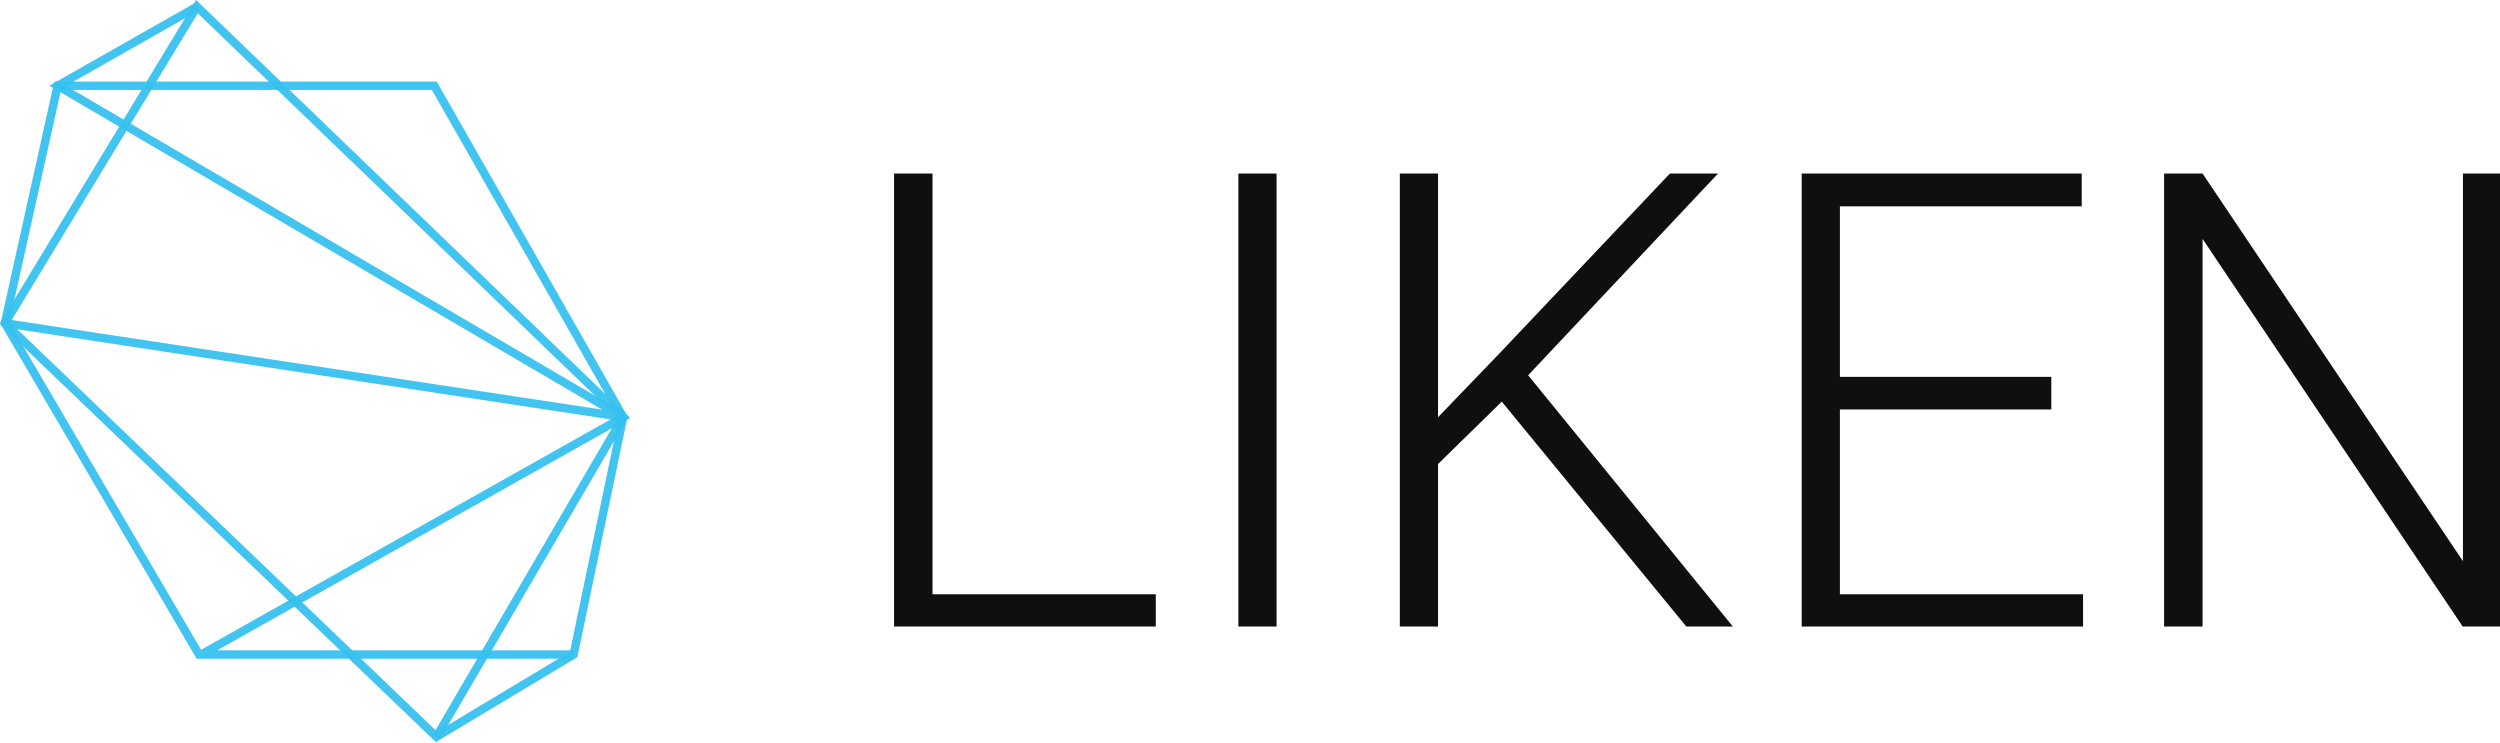
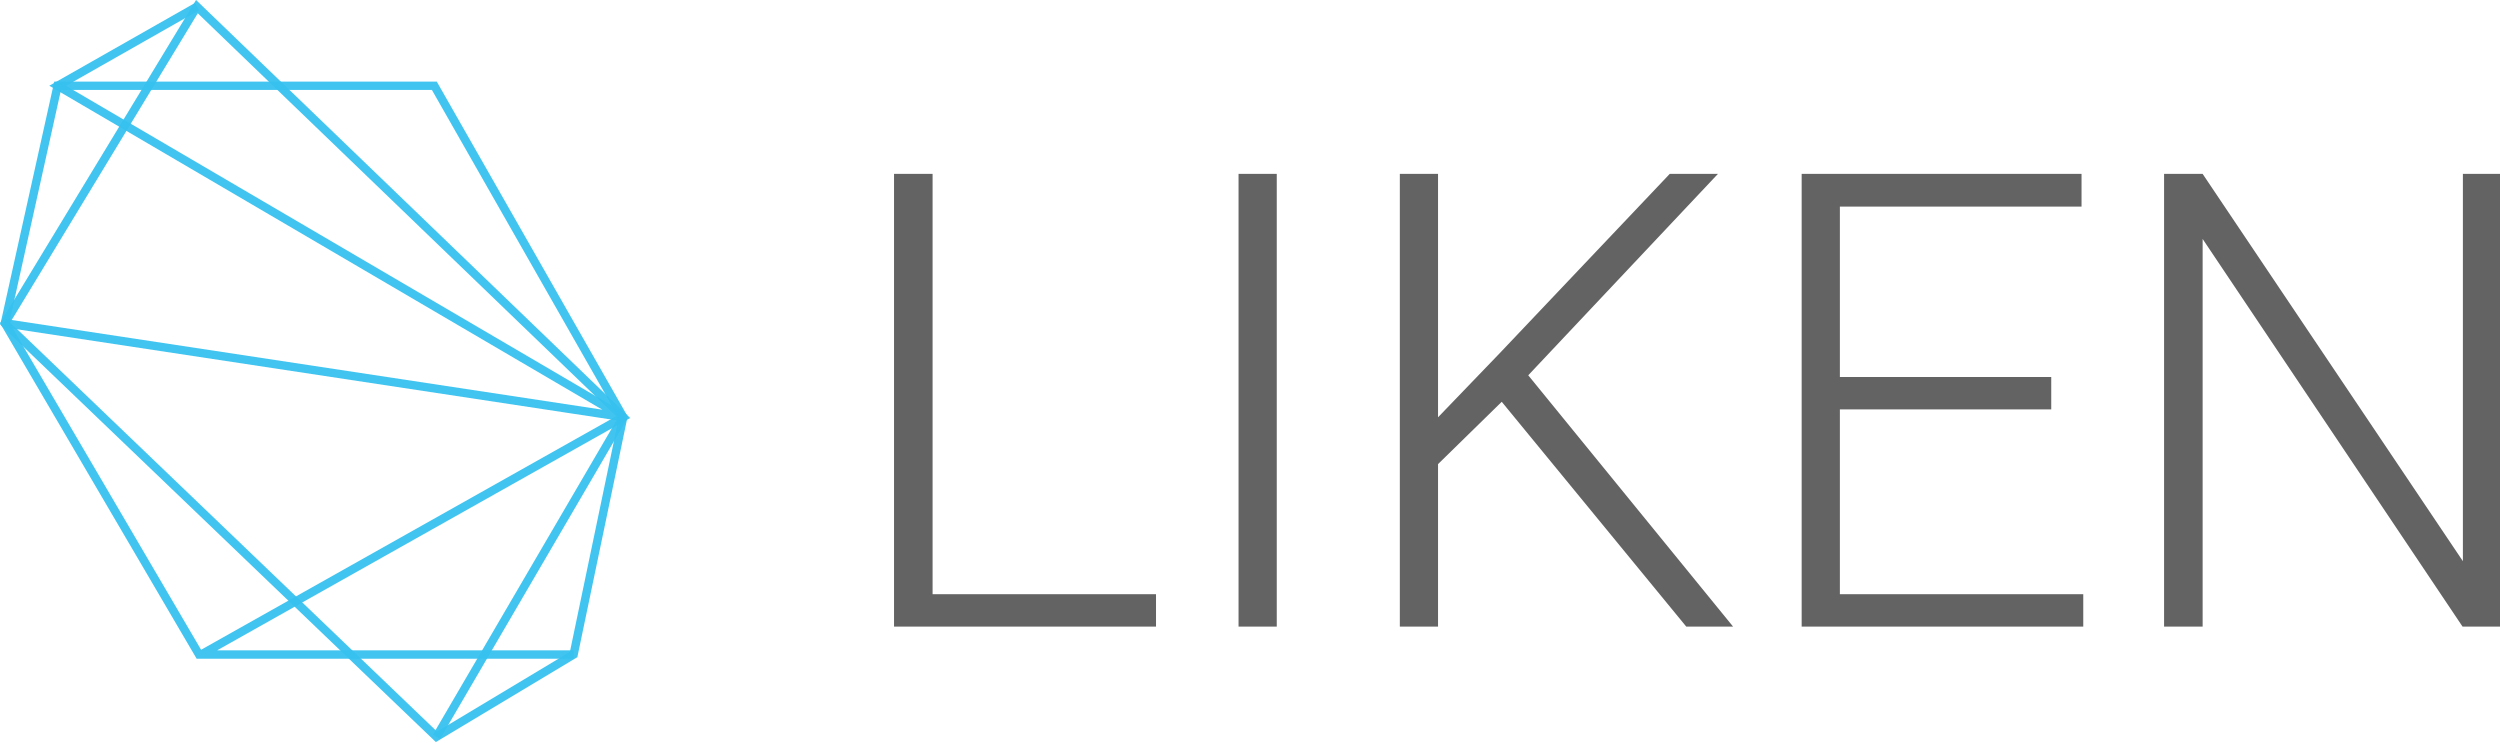
- <svg xmlns="http://www.w3.org/2000/svg" width="145.219mm" height="43.104mm" viewBox="0 0 145.219 43.104" version="1.1" id="svg913">
-   <defs id="defs907" />
-   <g id="layer1" transform="translate(-27.23018,-120.4082)">
-     <text xml:space="preserve" style="font-style:normal;font-weight:normal;font-size:37.003px;line-height:1.25;font-family:sans-serif;letter-spacing:0px;word-spacing:0px;fill:#000000;fill-opacity:0.941;stroke:none;stroke-width:1.388" x="75.821" y="156.803" id="text1738">
-       <tspan id="tspan1736" x="75.821" y="156.803" style="font-style:normal;font-variant:normal;font-weight:300;font-stretch:normal;font-family:Roboto;-inkscape-font-specification:'Roboto Light';fill:#000000;fill-opacity:0.941;stroke-width:1.388">LIKEN</tspan>
+ <svg xmlns="http://www.w3.org/2000/svg" width="113.47mm" height="33.68mm" viewBox="0 0 113.47 33.68" version="1.1" id="svg1075">
+   <defs id="defs1069" />
+   <g id="layer1" transform="translate(-47.96446,-137.4665)">
+     <text xml:space="preserve" style="font-style:normal;font-weight:normal;font-size:28.913px;line-height:1.25;font-family:sans-serif;letter-spacing:0px;word-spacing:0px;fill:#595959;fill-opacity:0.941;stroke:none;stroke-width:1.084" x="85.932" y="165.905" id="text1738">
+       <tspan id="tspan1736" x="85.932" y="165.905" style="font-style:normal;font-variant:normal;font-weight:300;font-stretch:normal;font-family:Roboto;-inkscape-font-specification:'Roboto Light';fill:#595959;fill-opacity:0.941;stroke-width:1.084">LIKEN</tspan>
    </text>
-     <g style="stroke:#35c0ef;stroke-opacity:0.941" transform="matrix(1.834674,0,0,1.834674,274.8956,-70.92843)" id="g1748">
+     <g style="stroke:#35c0ef;stroke-opacity:0.941" transform="matrix(1.433565,0,0,1.433565,241.4836,-12.03881)" id="g1748">
      <path style="fill:none;stroke:#35c0ef;stroke-width:0.265px;stroke-linecap:butt;stroke-linejoin:miter;stroke-opacity:0.941" d="m -115.26,117.495 -1.57,7.517 -4.343,2.606 -13.664,-13.096 1.67,-7.517 h 11.927 z" id="path1740" />
      <path style="fill:none;stroke:#35c0ef;stroke-width:0.265px;stroke-linecap:butt;stroke-linejoin:miter;stroke-opacity:0.941" d="m -115.26,117.495 -5.913,10.123" id="path1742" />
      <path style="fill:none;stroke:#35c0ef;stroke-width:0.265px;stroke-linecap:butt;stroke-linejoin:miter;stroke-opacity:0.941" d="m -116.83,125.012 h -11.86 l -6.147,-10.49 6.08,-10.023 13.497,12.996 -13.363,7.517" id="path1744" />
      <path style="fill:none;stroke:#35c0ef;stroke-width:0.265px;stroke-linecap:butt;stroke-linejoin:miter;stroke-opacity:0.941" d="m -134.837,114.522 19.578,2.973 -17.907,-10.49 4.41,-2.506" id="path1746" />
    </g>
  </g>
</svg>
